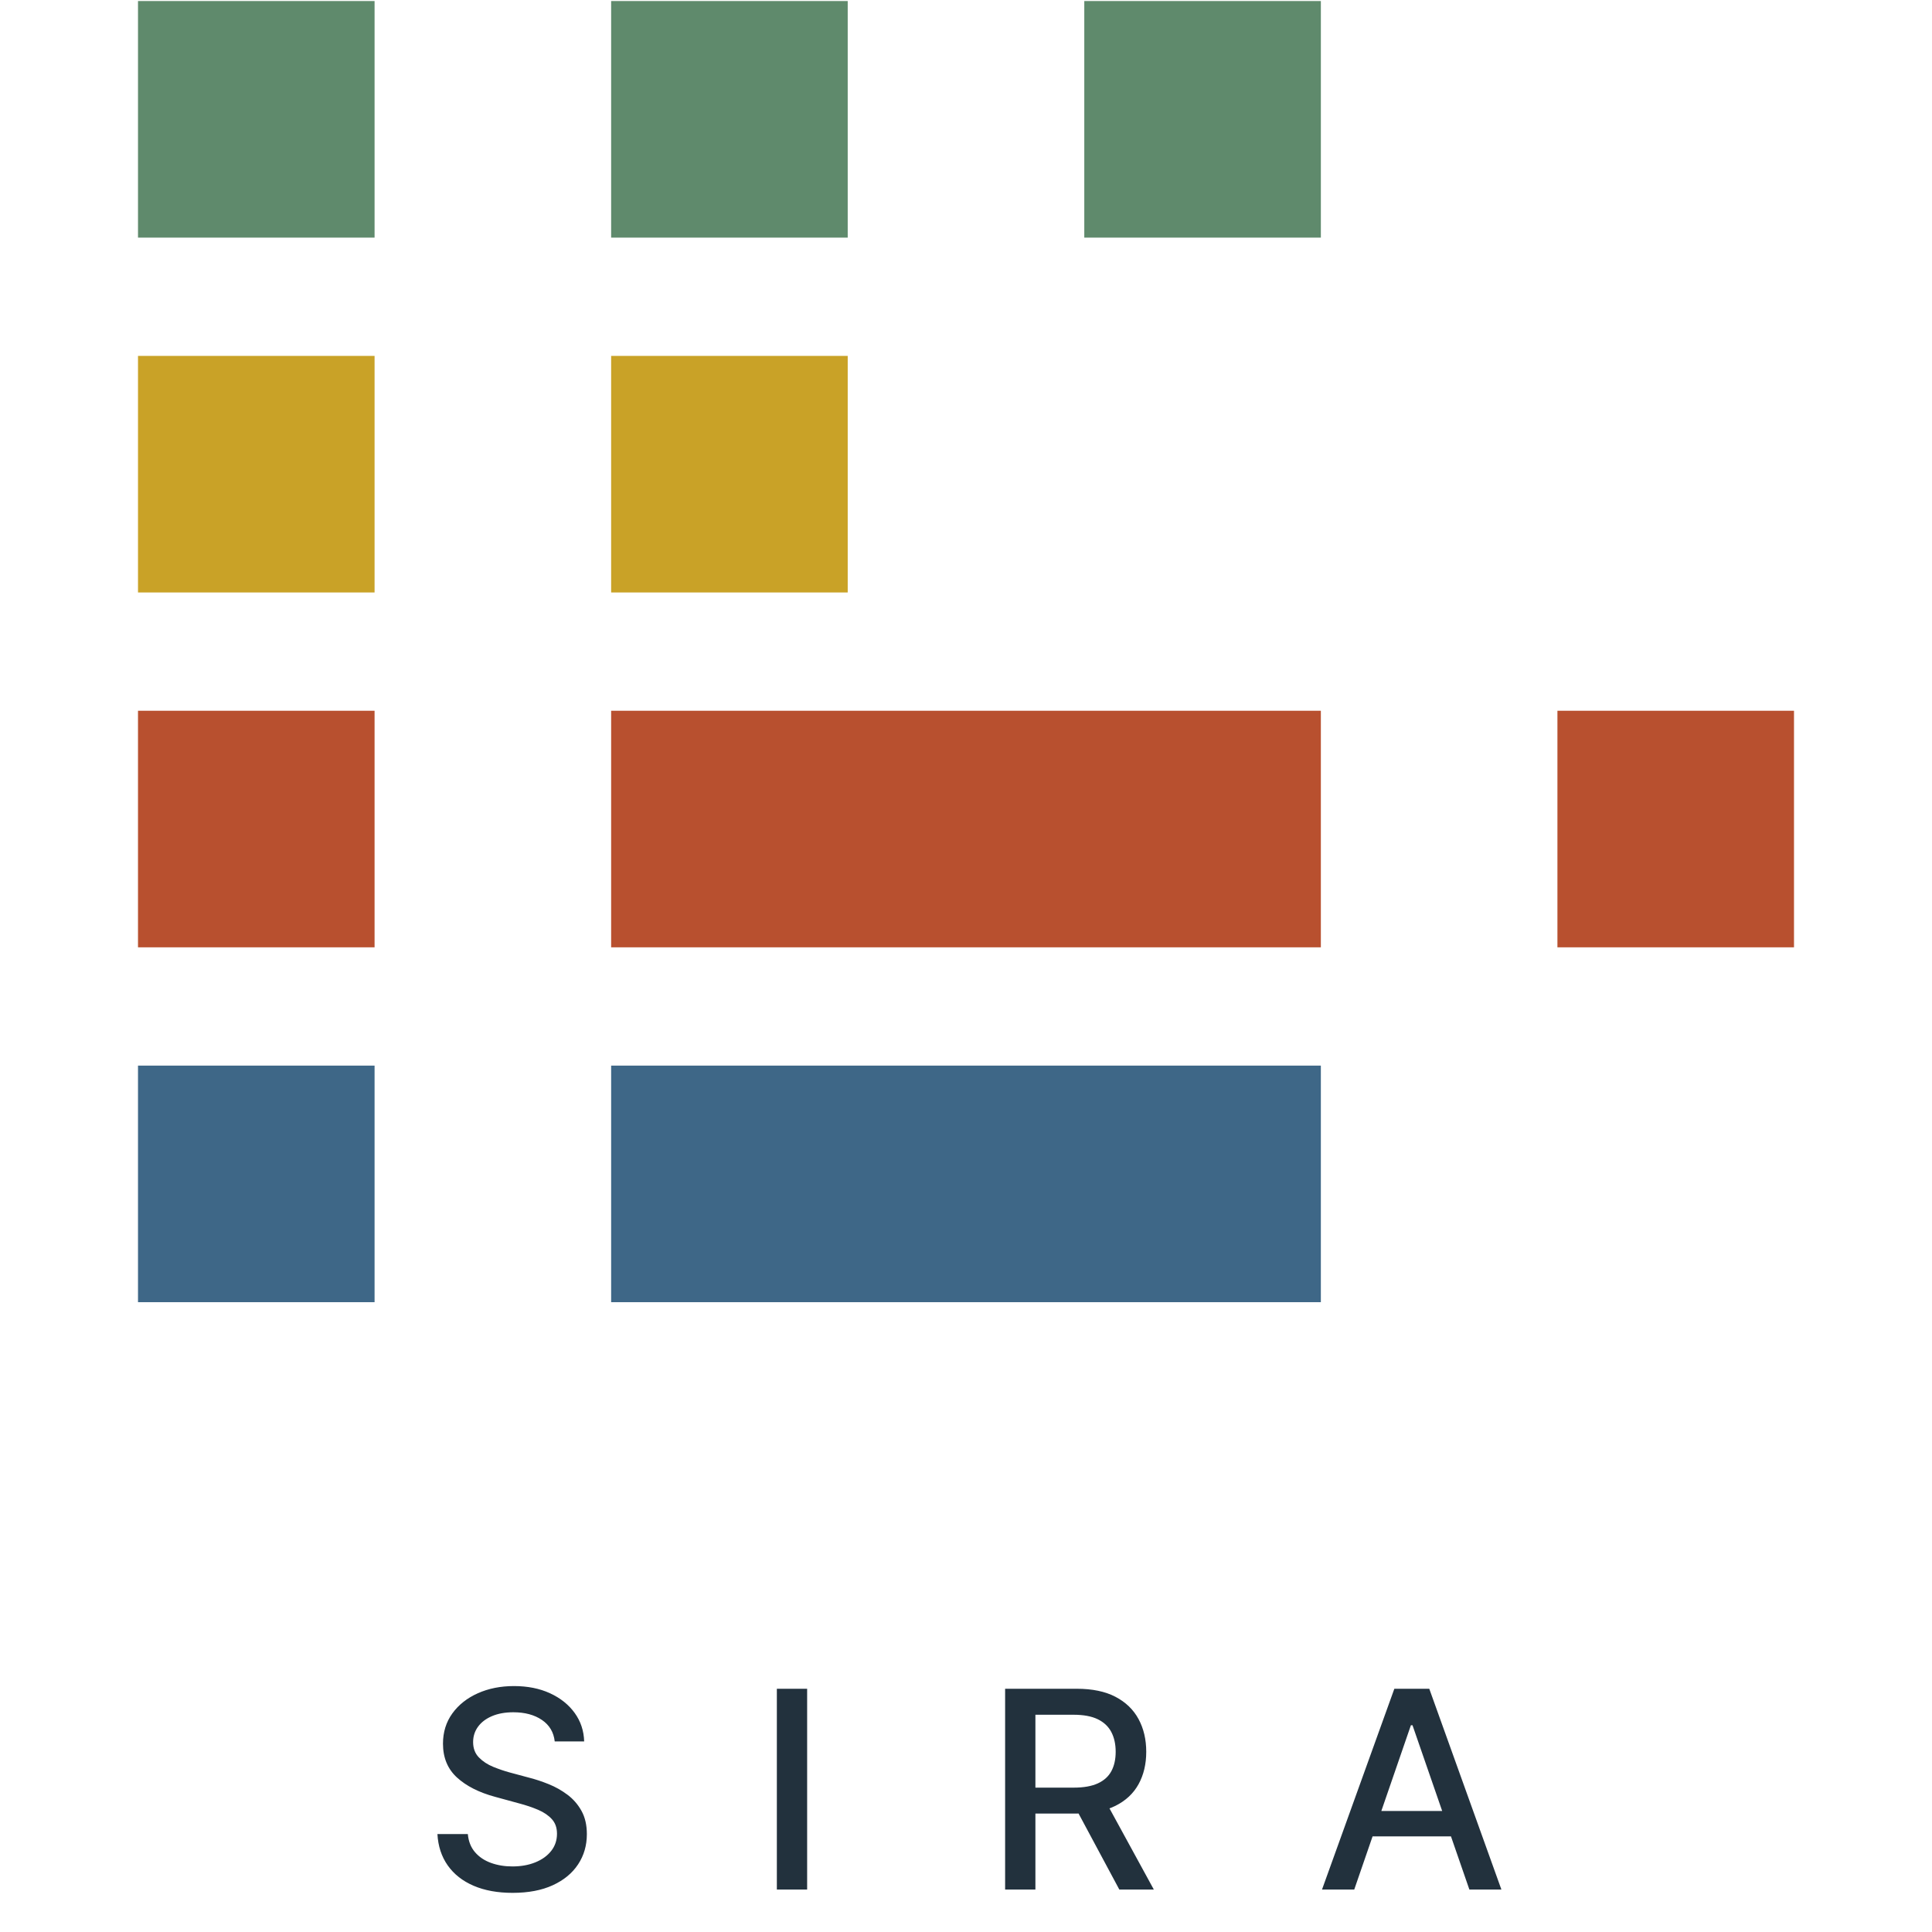
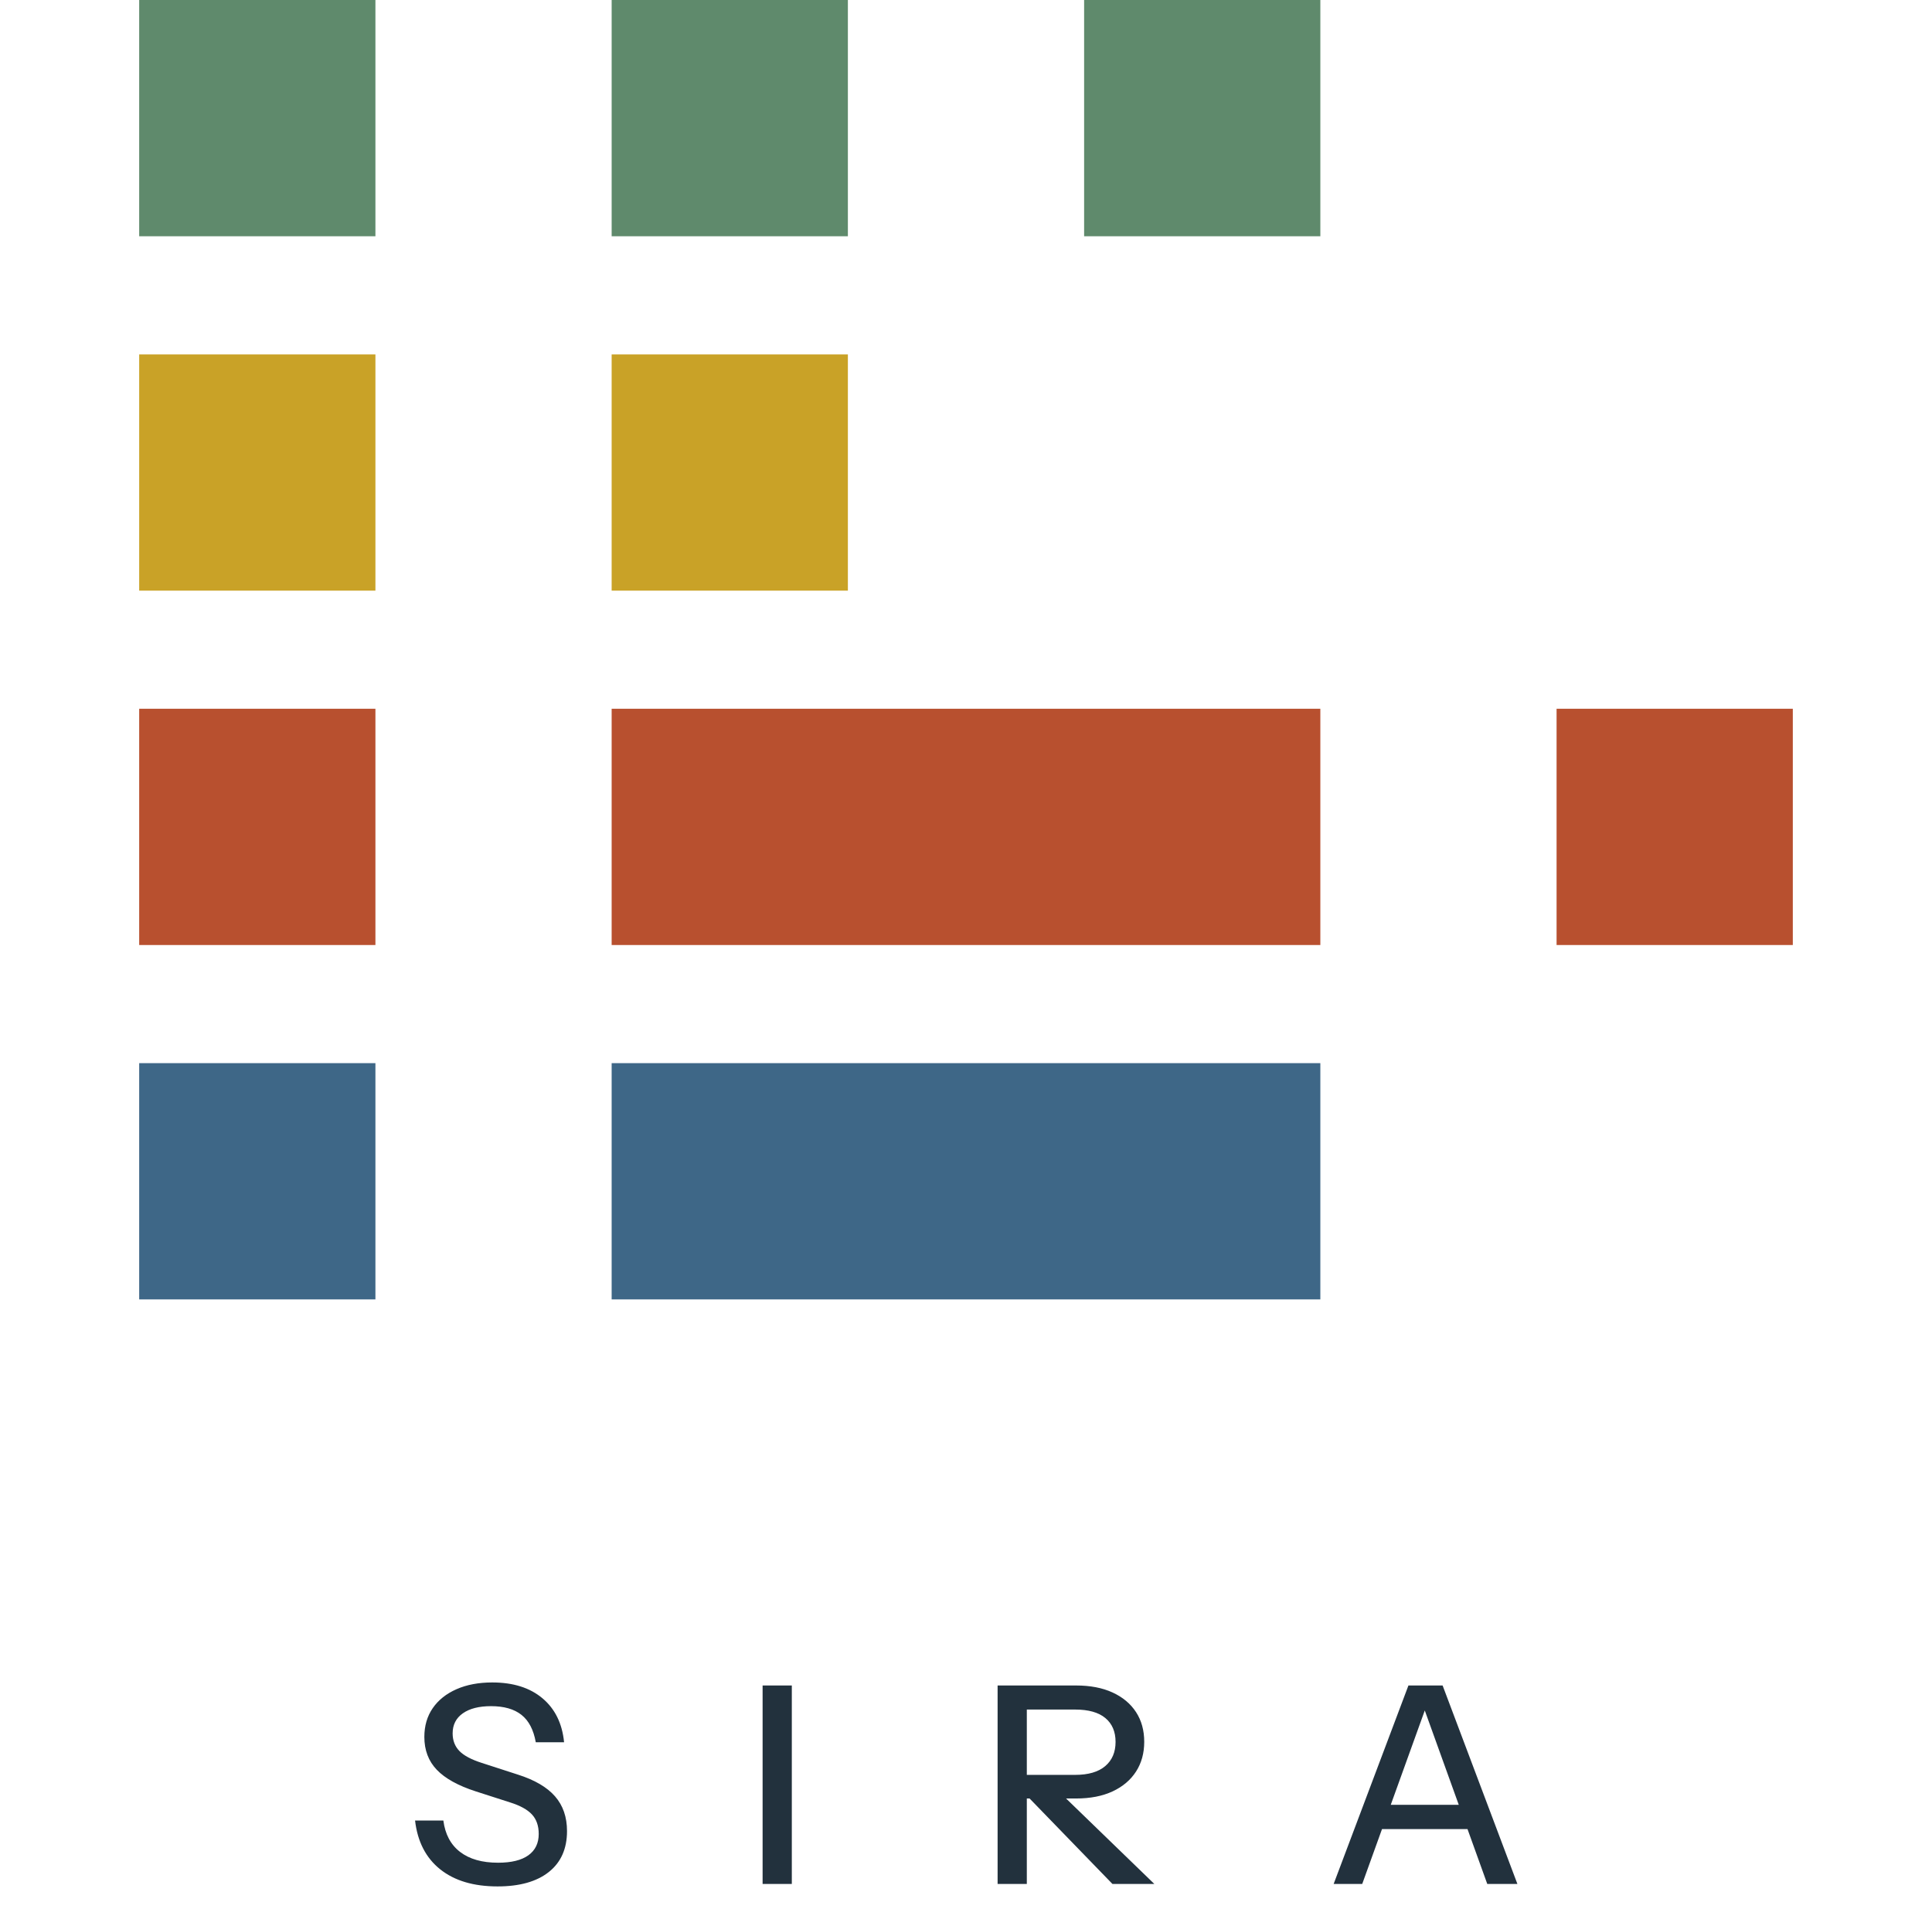
- <svg xmlns="http://www.w3.org/2000/svg" viewBox="0 0 280.0 279.7" width="280" height="280">
+ <svg xmlns="http://www.w3.org/2000/svg" viewBox="0 0 280.0 279.4" width="280" height="279">
  <path fill="#5f8a6c" d="M20.000 0.000h34.286v34.286h-34.286ZM88.571 0.000h34.286v34.286h-34.286ZM157.143 0.000h34.286v34.286h-34.286Z" />
  <path fill="#c9a227" d="M20.000 51.429h34.286v34.286h-34.286ZM88.571 51.429h34.286v34.286h-34.286Z" />
  <path fill="#b8502f" d="M20.000 102.857h34.286v34.286h-34.286ZM88.571 102.857h102.857v34.286h-102.857ZM225.714 102.857h34.286v34.286h-34.286Z" />
  <path fill="#3e6787" d="M20.000 154.286h34.286v34.286h-34.286ZM88.571 154.286h102.857v34.286h-102.857Z" />
-   <path transform="translate(62.2 273.7)" fill="#22313d" d="M12.086 0.477Q8.828 0.477 6.436 -0.553Q4.043 -1.582 2.691 -3.496Q1.34 -5.41 1.195 -8.047H5.602Q5.742 -6.469 6.635 -5.426Q7.527 -4.383 8.947 -3.867Q10.367 -3.352 12.063 -3.352Q13.926 -3.352 15.387 -3.945Q16.848 -4.539 17.686 -5.604Q18.523 -6.668 18.523 -8.094Q18.523 -9.383 17.783 -10.201Q17.043 -11.02 15.797 -11.555Q14.551 -12.09 12.992 -12.5L9.563 -13.437Q6.059 -14.383 4.029 -16.24Q2 -18.098 2 -21.141Q2 -23.648 3.355 -25.525Q4.711 -27.402 7.045 -28.447Q9.379 -29.492 12.289 -29.492Q15.246 -29.492 17.51 -28.451Q19.773 -27.41 21.084 -25.6Q22.395 -23.789 22.461 -21.469H18.195Q17.973 -23.473 16.338 -24.584Q14.703 -25.695 12.195 -25.695Q10.422 -25.695 9.109 -25.139Q7.797 -24.582 7.082 -23.605Q6.367 -22.629 6.367 -21.375Q6.367 -20.004 7.213 -19.143Q8.059 -18.281 9.287 -17.783Q10.516 -17.285 11.648 -16.977L14.469 -16.219Q15.856 -15.867 17.318 -15.277Q18.781 -14.688 20.041 -13.744Q21.301 -12.801 22.076 -11.402Q22.852 -10.004 22.852 -8.031Q22.852 -5.582 21.584 -3.658Q20.316 -1.734 17.914 -0.629Q15.512 0.477 12.086 0.477ZM54.777 -29.102V0.0H50.387V-29.102ZM83.469 0.0V-29.102H93.852Q97.234 -29.102 99.463 -27.936Q101.691 -26.77 102.807 -24.709Q103.922 -22.648 103.922 -19.969Q103.922 -17.297 102.809 -15.273Q101.695 -13.25 99.453 -12.133Q97.211 -11.016 93.828 -11.016H85.984V-14.773H93.414Q95.57 -14.773 96.91 -15.391Q98.25 -16.008 98.871 -17.168Q99.492 -18.328 99.492 -19.969Q99.492 -21.625 98.863 -22.828Q98.234 -24.031 96.895 -24.684Q95.555 -25.336 93.383 -25.336H87.859V0.0ZM100.023 0.0 92.977 -13.141H97.844L105.023 0.0ZM134.066 0.0H129.395L139.879 -29.102H144.941L155.395 0.0H150.754L142.512 -23.812H142.277ZM134.848 -11.391H149.957V-7.711H134.848Z" />
+   <path transform="translate(58.6 273.4)" fill="#22313d" d="M13.413 0.36Q8.187 0.36 5.08 -2.127Q1.973 -4.613 1.44 -9.2H5.547Q5.933 -6.213 7.973 -4.647Q10.013 -3.08 13.48 -3.08Q16.387 -3.08 17.887 -4.16Q19.387 -5.24 19.387 -7.253Q19.387 -9.027 18.4 -10.087Q17.413 -11.147 15.24 -11.827L10.227 -13.44Q6.4 -14.68 4.593 -16.567Q2.787 -18.453 2.787 -21.333Q2.787 -23.747 4.007 -25.513Q5.227 -27.28 7.453 -28.26Q9.68 -29.24 12.64 -29.24Q17.2 -29.24 19.933 -26.94Q22.667 -24.64 23.067 -20.56H18.96Q18.48 -23.267 16.887 -24.533Q15.293 -25.8 12.467 -25.8Q9.853 -25.8 8.373 -24.76Q6.893 -23.72 6.893 -21.853Q6.893 -20.307 7.867 -19.3Q8.84 -18.293 11.133 -17.56L16.36 -15.867Q20.013 -14.707 21.753 -12.713Q23.493 -10.72 23.493 -7.667Q23.493 -3.827 20.853 -1.733Q18.213 0.36 13.413 0.36ZM51.88 0.0V-28.8H56.12V0.0ZM85.987 0.0V-28.8H97.373Q100.467 -28.8 102.68 -27.78Q104.893 -26.76 106.08 -24.933Q107.267 -23.107 107.267 -20.627Q107.267 -18.16 106.08 -16.313Q104.893 -14.467 102.68 -13.433Q100.467 -12.4 97.373 -12.4H89.213V-15.827H97.24Q100.107 -15.827 101.607 -17.1Q103.107 -18.373 103.107 -20.613Q103.107 -22.84 101.627 -24.073Q100.147 -25.307 97.24 -25.307H90.227V0.0ZM102.653 0.0 88.587 -14.507H93.747L108.733 0.0ZM134.76 0.0 145.613 -28.8H149.293L138.907 0.0ZM157.053 0.0 146.68 -28.8H150.573L161.427 0.0ZM140.253 -11.48H155.667V-7.96H140.253Z" />
</svg>
